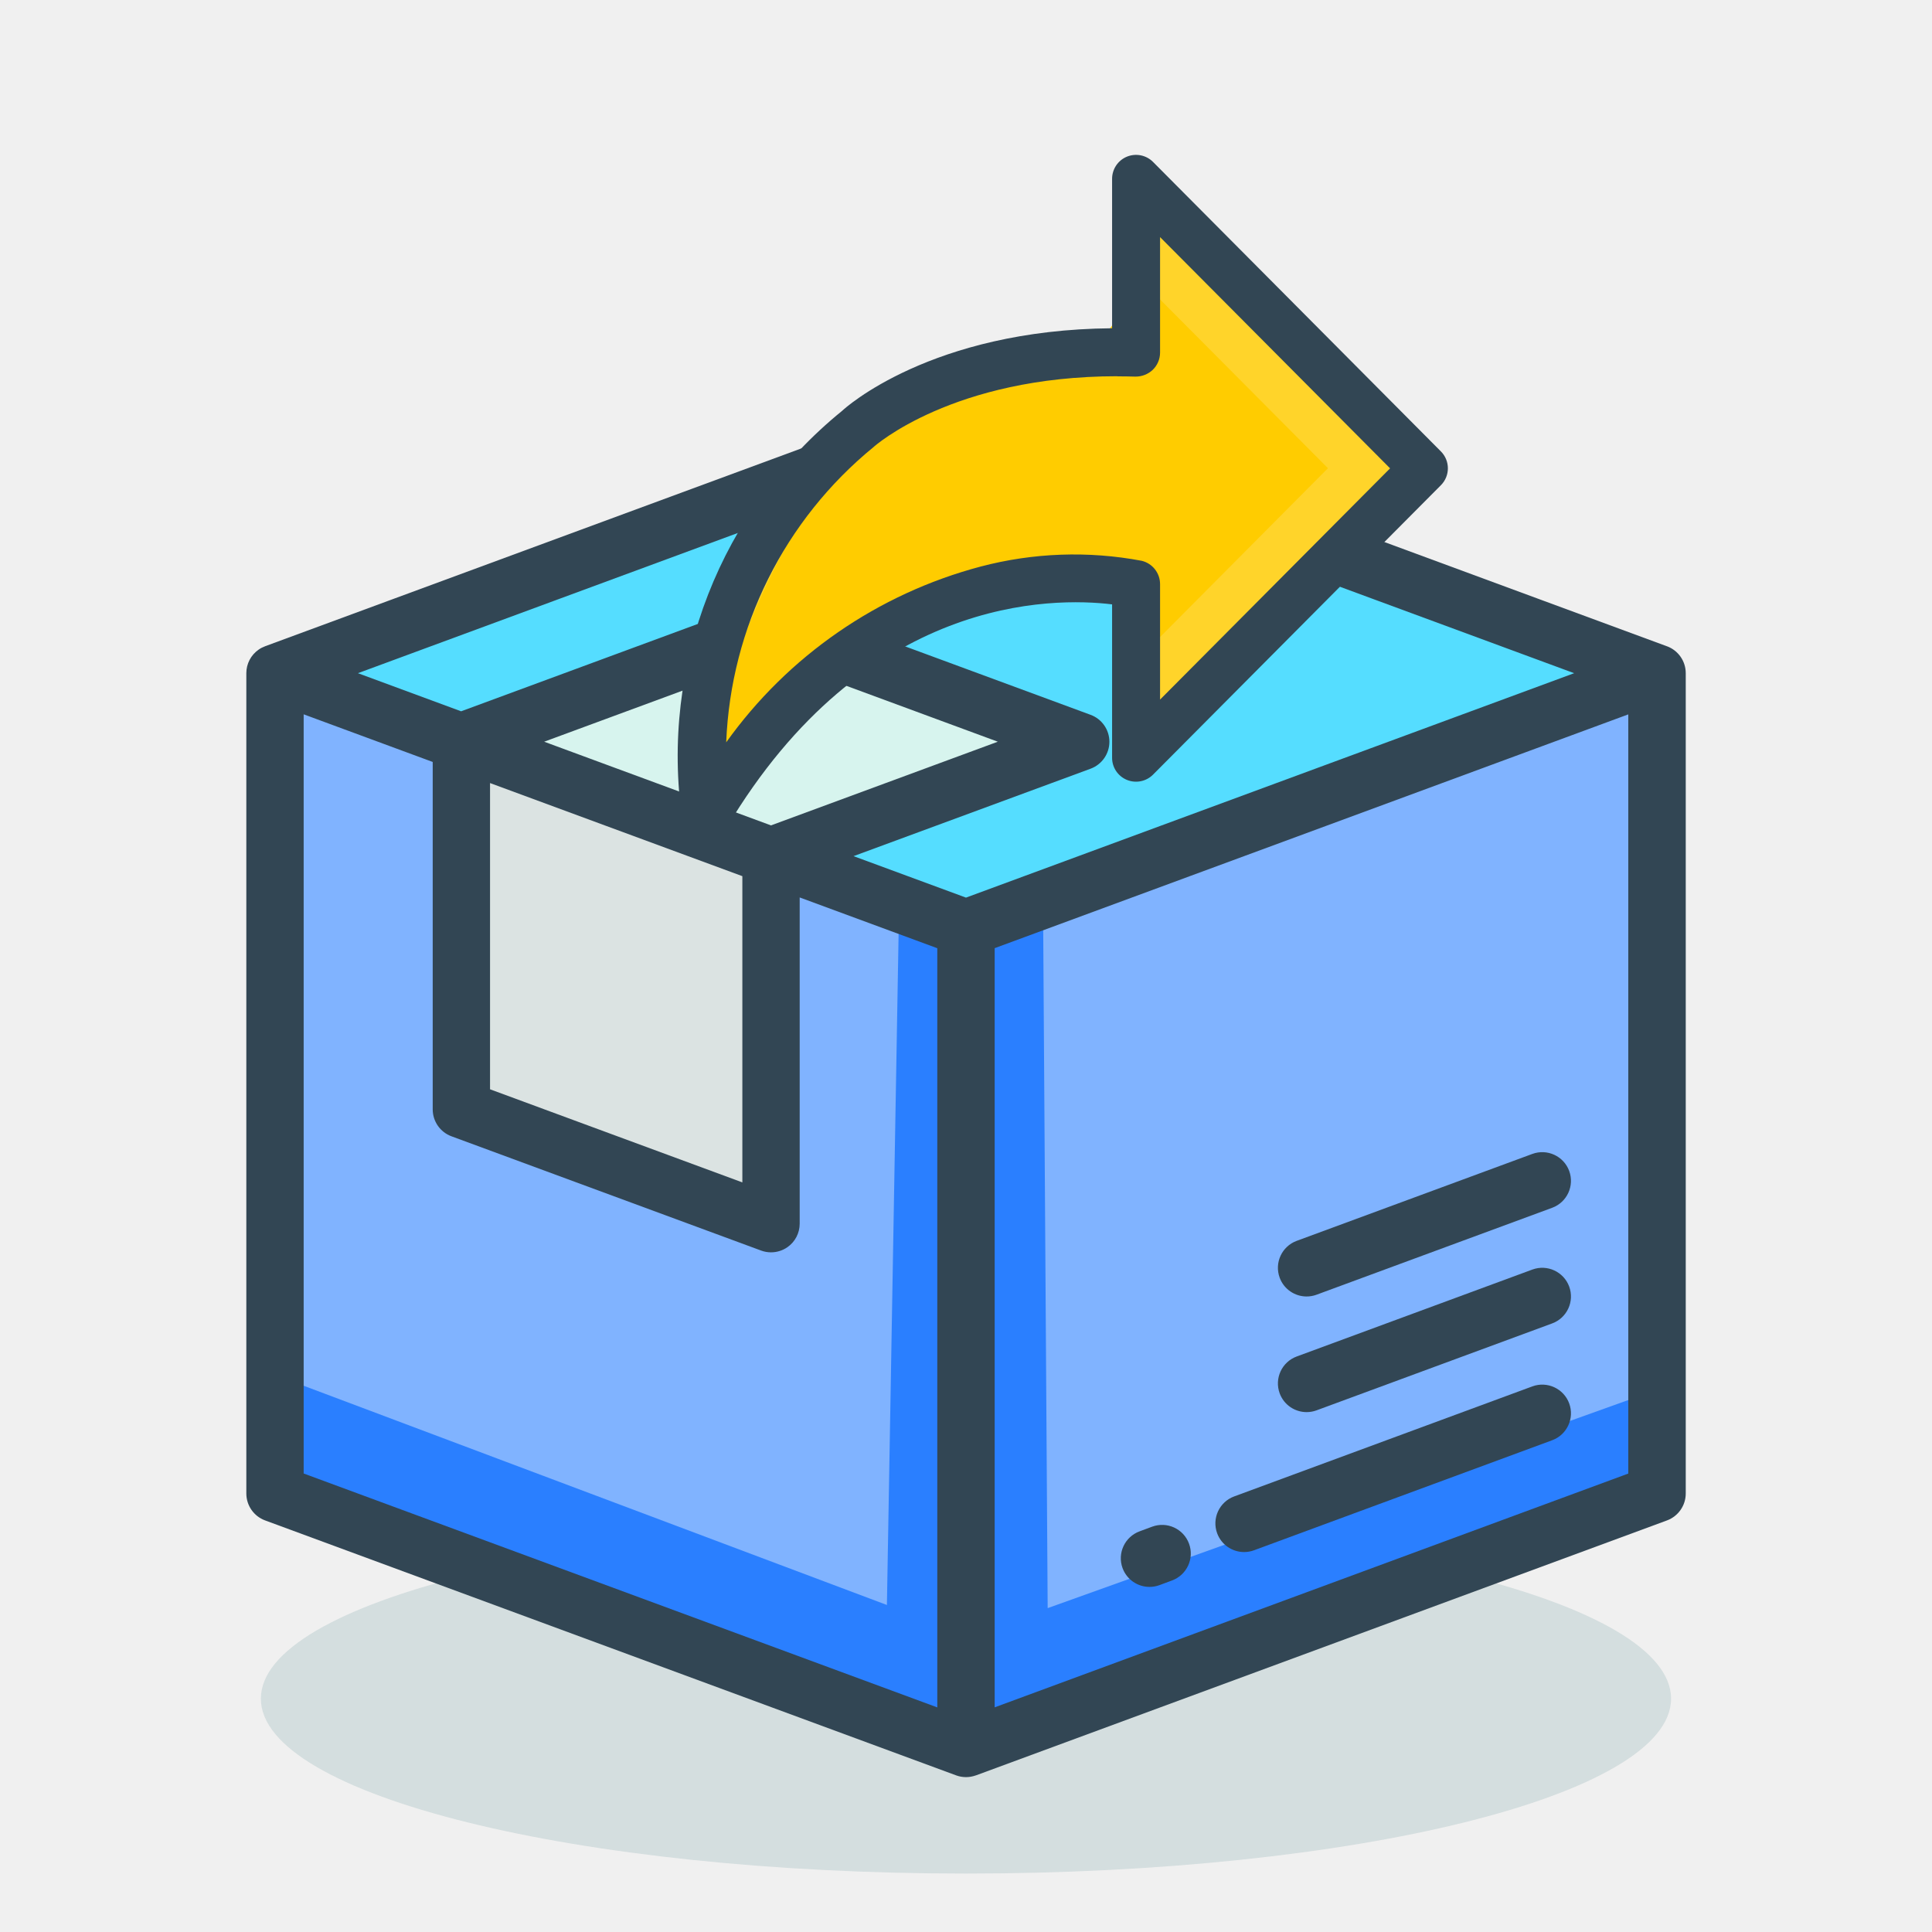
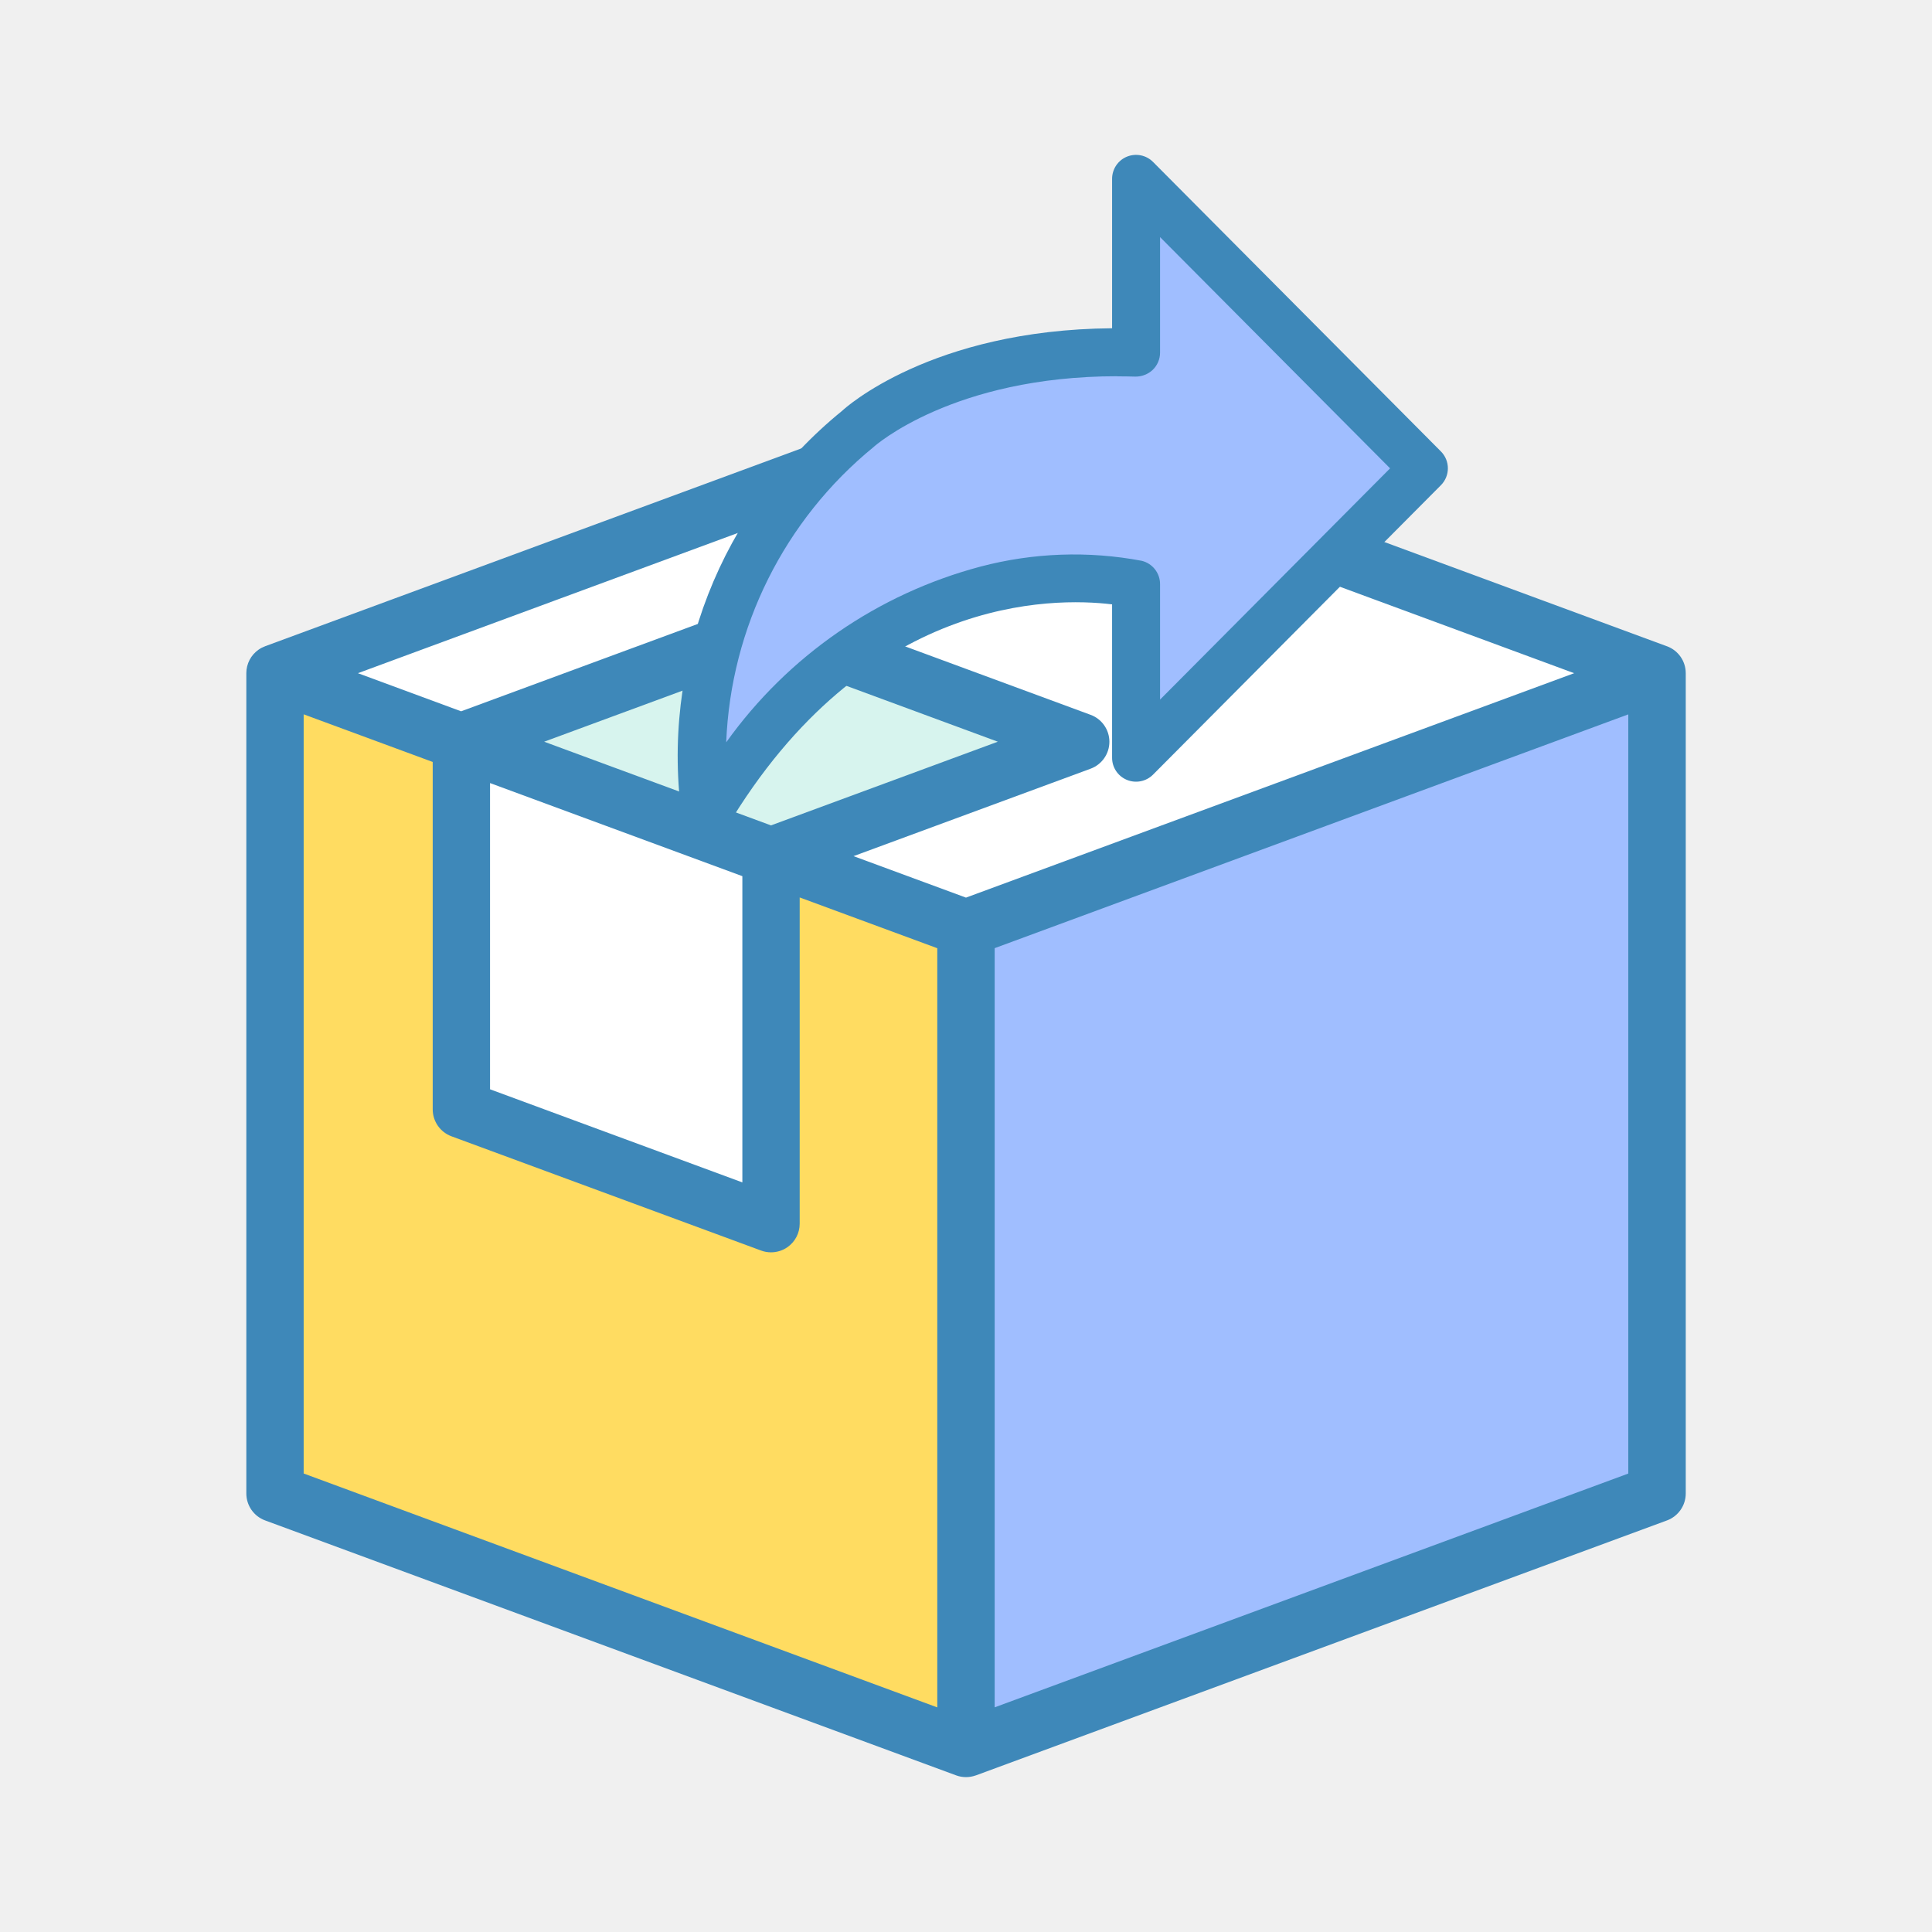
<svg xmlns="http://www.w3.org/2000/svg" width="128" height="128" viewBox="0 0 33.867 33.867" version="1.1" id="svg8">
  <defs id="defs2" />
  <g id="layer1" transform="translate(0,-263.1333)">
    <g id="g4631" transform="matrix(0.2645833,0,0,0.2645833,123.9807,233.3765)" />
    <g id="g4633" transform="matrix(0.2645833,0,0,0.2645833,123.9807,233.3765)" />
    <g id="g4635" transform="matrix(0.2645833,0,0,0.2645833,123.9807,233.3765)" />
    <g id="g4637" transform="matrix(0.2645833,0,0,0.2645833,123.9807,233.3765)" />
    <g id="g4639" transform="matrix(0.2645833,0,0,0.2645833,123.9807,233.3765)" />
    <g id="g4641" transform="matrix(0.2645833,0,0,0.2645833,123.9807,233.3765)" />
    <g id="g4643" transform="matrix(0.2645833,0,0,0.2645833,123.9807,233.3765)" />
    <g id="g4645" transform="matrix(0.2645833,0,0,0.2645833,123.9807,233.3765)" />
    <g id="g4647" transform="matrix(0.2645833,0,0,0.2645833,123.9807,233.3765)" />
    <g id="g4649" transform="matrix(0.2645833,0,0,0.2645833,123.9807,233.3765)" />
    <g id="g4651" transform="matrix(0.2645833,0,0,0.2645833,123.9807,233.3765)" />
    <g id="g4653" transform="matrix(0.2645833,0,0,0.2645833,123.9807,233.3765)" />
    <g id="g4655" transform="matrix(0.2645833,0,0,0.2645833,123.9807,233.3765)" />
    <g id="g4657" transform="matrix(0.2645833,0,0,0.2645833,123.9807,233.3765)" />
    <g id="g4659" transform="matrix(0.2645833,0,0,0.2645833,123.9807,233.3765)" />
    <g id="g5940" transform="matrix(0.2645833,0,0,0.2645833,52.3312,255.6772)" />
    <g id="g5942" transform="matrix(0.2645833,0,0,0.2645833,52.3312,255.6772)" />
    <g id="g5944" transform="matrix(0.2645833,0,0,0.2645833,52.3312,255.6772)" />
    <g id="g5946" transform="matrix(0.2645833,0,0,0.2645833,52.3312,255.6772)" />
    <g id="g5948" transform="matrix(0.2645833,0,0,0.2645833,52.3312,255.6772)" />
    <g id="g5950" transform="matrix(0.2645833,0,0,0.2645833,52.3312,255.6772)" />
    <g id="g5952" transform="matrix(0.2645833,0,0,0.2645833,52.3312,255.6772)" />
    <g id="g5954" transform="matrix(0.2645833,0,0,0.2645833,52.3312,255.6772)" />
    <g id="g5956" transform="matrix(0.2645833,0,0,0.2645833,52.3312,255.6772)" />
    <g id="g5958" transform="matrix(0.2645833,0,0,0.2645833,52.3312,255.6772)" />
    <g id="g5960" transform="matrix(0.2645833,0,0,0.2645833,52.3312,255.6772)" />
    <g id="g5962" transform="matrix(0.2645833,0,0,0.2645833,52.3312,255.6772)" />
    <g id="g5964" transform="matrix(0.2645833,0,0,0.2645833,52.3312,255.6772)" />
    <g id="g5966" transform="matrix(0.2645833,0,0,0.2645833,52.3312,255.6772)" />
    <g id="g5968" transform="matrix(0.2645833,0,0,0.2645833,52.3312,255.6772)" />
    <g id="g6342" transform="matrix(0.05223282,0,0,0.05223282,4.536288,266.078)" />
    <g id="g6344" transform="matrix(0.05223282,0,0,0.05223282,4.536288,266.078)" />
    <g id="g6346" transform="matrix(0.05223282,0,0,0.05223282,4.536288,266.078)" />
    <g id="g6348" transform="matrix(0.05223282,0,0,0.05223282,4.536288,266.078)" />
    <g id="g6350" transform="matrix(0.05223282,0,0,0.05223282,4.536288,266.078)" />
    <g id="g6352" transform="matrix(0.05223282,0,0,0.05223282,4.536288,266.078)" />
    <g id="g6354" transform="matrix(0.05223282,0,0,0.05223282,4.536288,266.078)" />
    <g id="g6356" transform="matrix(0.05223282,0,0,0.05223282,4.536288,266.078)" />
    <g id="g6358" transform="matrix(0.05223282,0,0,0.05223282,4.536288,266.078)" />
    <g id="g6360" transform="matrix(0.05223282,0,0,0.05223282,4.536288,266.078)" />
    <g id="g6362" transform="matrix(0.05223282,0,0,0.05223282,4.536288,266.078)" />
    <g id="g6364" transform="matrix(0.05223282,0,0,0.05223282,4.536288,266.078)" />
    <g id="g6366" transform="matrix(0.05223282,0,0,0.05223282,4.536288,266.078)" />
    <g id="g6368" transform="matrix(0.05223282,0,0,0.05223282,4.536288,266.078)" />
    <g id="g6370" transform="matrix(0.05223282,0,0,0.05223282,4.536288,266.078)" />
    <g id="g7291" transform="matrix(0.04735073,0,0,0.04735073,4.711943,267.7517)" />
    <g id="g7293" transform="matrix(0.04735073,0,0,0.04735073,4.711943,267.7517)" />
    <g id="g7295" transform="matrix(0.04735073,0,0,0.04735073,4.711943,267.7517)" />
    <g id="g7297" transform="matrix(0.04735073,0,0,0.04735073,4.711943,267.7517)" />
    <g id="g7299" transform="matrix(0.04735073,0,0,0.04735073,4.711943,267.7517)" />
    <g id="g7301" transform="matrix(0.04735073,0,0,0.04735073,4.711943,267.7517)" />
    <g id="g7303" transform="matrix(0.04735073,0,0,0.04735073,4.711943,267.7517)" />
    <g id="g7305" transform="matrix(0.04735073,0,0,0.04735073,4.711943,267.7517)" />
    <g id="g7307" transform="matrix(0.04735073,0,0,0.04735073,4.711943,267.7517)" />
    <g id="g7309" transform="matrix(0.04735073,0,0,0.04735073,4.711943,267.7517)" />
    <g id="g7311" transform="matrix(0.04735073,0,0,0.04735073,4.711943,267.7517)" />
    <g id="g7313" transform="matrix(0.04735073,0,0,0.04735073,4.711943,267.7517)" />
    <g id="g7315" transform="matrix(0.04735073,0,0,0.04735073,4.711943,267.7517)" />
    <g id="g7317" transform="matrix(0.04735073,0,0,0.04735073,4.711943,267.7517)" />
    <g id="g7319" transform="matrix(0.04735073,0,0,0.04735073,4.711943,267.7517)" />
    <g id="g4631-3" transform="matrix(0.2645833,0,0,0.2645833,163.6301,236.6823)" />
    <g id="g4633-4" transform="matrix(0.2645833,0,0,0.2645833,163.6301,236.6823)" />
    <g id="g4635-2" transform="matrix(0.2645833,0,0,0.2645833,163.6301,236.6823)" />
    <g id="g4637-2" transform="matrix(0.2645833,0,0,0.2645833,163.6301,236.6823)" />
    <g id="g4639-4" transform="matrix(0.2645833,0,0,0.2645833,163.6301,236.6823)" />
    <g id="g4641-5" transform="matrix(0.2645833,0,0,0.2645833,163.6301,236.6823)" />
    <g id="g4643-1" transform="matrix(0.2645833,0,0,0.2645833,163.6301,236.6823)" />
    <g id="g4645-7" transform="matrix(0.2645833,0,0,0.2645833,163.6301,236.6823)" />
    <g id="g4647-5" transform="matrix(0.2645833,0,0,0.2645833,163.6301,236.6823)" />
    <g id="g4649-7" transform="matrix(0.2645833,0,0,0.2645833,163.6301,236.6823)" />
    <g id="g4651-1" transform="matrix(0.2645833,0,0,0.2645833,163.6301,236.6823)" />
    <g id="g4653-6" transform="matrix(0.2645833,0,0,0.2645833,163.6301,236.6823)" />
    <g id="g4655-9" transform="matrix(0.2645833,0,0,0.2645833,163.6301,236.6823)" />
    <g id="g4657-8" transform="matrix(0.2645833,0,0,0.2645833,163.6301,236.6823)" />
    <g id="g4659-1" transform="matrix(0.2645833,0,0,0.2645833,163.6301,236.6823)" />
    <g id="g5940-3" transform="matrix(0.2645833,0,0,0.2645833,91.98059,258.9829)" />
    <g id="g5942-3" transform="matrix(0.2645833,0,0,0.2645833,91.98059,258.9829)" />
    <g id="g5944-3" transform="matrix(0.2645833,0,0,0.2645833,91.98059,258.9829)" />
    <g id="g5946-7" transform="matrix(0.2645833,0,0,0.2645833,91.98059,258.9829)" />
    <g id="g5948-9" transform="matrix(0.2645833,0,0,0.2645833,91.98059,258.9829)" />
    <g id="g5950-8" transform="matrix(0.2645833,0,0,0.2645833,91.98059,258.9829)" />
    <g id="g5952-6" transform="matrix(0.2645833,0,0,0.2645833,91.98059,258.9829)" />
    <g id="g5954-7" transform="matrix(0.2645833,0,0,0.2645833,91.98059,258.9829)" />
    <g id="g5956-0" transform="matrix(0.2645833,0,0,0.2645833,91.98059,258.9829)" />
    <g id="g5958-4" transform="matrix(0.2645833,0,0,0.2645833,91.98059,258.9829)" />
    <g id="g5960-8" transform="matrix(0.2645833,0,0,0.2645833,91.98059,258.9829)" />
    <g id="g5962-4" transform="matrix(0.2645833,0,0,0.2645833,91.98059,258.9829)" />
    <g id="g5964-8" transform="matrix(0.2645833,0,0,0.2645833,91.98059,258.9829)" />
    <g id="g5966-1" transform="matrix(0.2645833,0,0,0.2645833,91.98059,258.9829)" />
    <g id="g5968-6" transform="matrix(0.2645833,0,0,0.2645833,91.98059,258.9829)" />
    <g id="g9107" transform="matrix(0.05143118,0,0,0.05143118,3.870571,266.0072)" />
    <g id="g9109" transform="matrix(0.05143118,0,0,0.05143118,3.870571,266.0072)" />
    <g id="g9111" transform="matrix(0.05143118,0,0,0.05143118,3.870571,266.0072)" />
    <g id="g9113" transform="matrix(0.05143118,0,0,0.05143118,3.870571,266.0072)" />
    <g id="g9115" transform="matrix(0.05143118,0,0,0.05143118,3.870571,266.0072)" />
    <g id="g9117" transform="matrix(0.05143118,0,0,0.05143118,3.870571,266.0072)" />
    <g id="g9119" transform="matrix(0.05143118,0,0,0.05143118,3.870571,266.0072)" />
    <g id="g9121" transform="matrix(0.05143118,0,0,0.05143118,3.870571,266.0072)" />
    <g id="g9123" transform="matrix(0.05143118,0,0,0.05143118,3.870571,266.0072)" />
    <g id="g9125" transform="matrix(0.05143118,0,0,0.05143118,3.870571,266.0072)" />
    <g id="g9127" transform="matrix(0.05143118,0,0,0.05143118,3.870571,266.0072)" />
    <g id="g9129" transform="matrix(0.05143118,0,0,0.05143118,3.870571,266.0072)" />
    <g id="g9131" transform="matrix(0.05143118,0,0,0.05143118,3.870571,266.0072)" />
    <g id="g9133" transform="matrix(0.05143118,0,0,0.05143118,3.870571,266.0072)" />
    <g id="g9135" transform="matrix(0.05143118,0,0,0.05143118,3.870571,266.0072)" />
-     <g id="g16595">
-       <ellipse id="ellipse1076" ry="3.066" rx="12.36" cy="292.91" cx="16.933" style="opacity:0.5;fill:#b8cbcd;stroke-width:0.065;enable-background:new" />
+     <g id="g939">
      <rect ry="0" y="263.133" x="0" height="33.867" width="33.867" id="rect1218" style="opacity:0;fill:#ff5555;fill-opacity:1;stroke:none;stroke-width:0.295;stroke-linecap:round;stroke-miterlimit:4;stroke-dasharray:none;stroke-dashoffset:0;stroke-opacity:1" />
-       <g transform="translate(-0.1458715,0.8307055)" id="g16574">
-         <g id="g10516" transform="translate(0,1.058333)">
-           <polygon transform="matrix(0.04927802,0,0,0.04927802,4.464032,267.6196)" style="fill:#80b3ff" points="256,492.601 10.199,401.903 10.199,110.097 256,200.794 " id="polygon9671" />
-           <polygon transform="matrix(0.04927802,0,0,0.04927802,4.464032,267.6196)" style="fill:#80b3ff" points="256,492.601 501.801,401.903 501.801,110.097 256,200.794 " id="polygon9673" />
-           <polygon transform="matrix(0.04927802,0,0,0.04927802,4.464032,267.6196)" style="fill:#55ddff" points="501.801,110.097 256,200.794 10.199,110.097 256,19.4 " id="polygon9675" />
-           <polygon transform="matrix(0.04927802,0,0,0.04927802,4.464032,267.6196)" style="fill:#dbe3e2" points="186.645,305.889 76.494,265.245 76.494,134.477 186.645,175.121 " id="polygon9679" />
-           <polygon transform="matrix(0.04927802,0,0,0.04927802,4.464032,267.6196)" style="fill:#d7f4ee" points="296.797,134.477 186.645,175.121 76.494,134.477 186.645,93.833 " id="polygon9681" />
-           <path id="path9764" d="m 5.033,285.372 10.66,4.007 0.213,-12.23 2.524,-0.045 0.081,12.33 10.483,-3.757 0.197,1.746 L 17.079,291.894 4.967,287.425 Z" style="fill:#2a7fff;stroke:none;stroke-width:0.265px;stroke-linecap:butt;stroke-linejoin:miter;stroke-opacity:1" />
-           <path style="fill:#324654;fill-opacity:1;stroke-width:0.049" d="m 27.007,285.547 -5.227,1.929 c -0.26,0.096 -0.394,0.385 -0.298,0.646 0.075,0.203 0.267,0.329 0.472,0.329 0.058,0 0.117,-0.01 0.174,-0.031 l 5.227,-1.929 c 0.26,-0.096 0.394,-0.385 0.298,-0.646 -0.096,-0.26 -0.385,-0.394 -0.646,-0.298 z" id="path9685" />
-           <path style="fill:#324654;fill-opacity:1;stroke-width:0.049" d="m 20.343,288.006 -0.221,0.082 c -0.26,0.096 -0.394,0.385 -0.298,0.645 0.075,0.203 0.267,0.329 0.472,0.329 0.058,0 0.117,-0.01 0.174,-0.031 l 0.221,-0.082 c 0.26,-0.096 0.394,-0.385 0.298,-0.645 -0.096,-0.261 -0.385,-0.394 -0.646,-0.298 z" id="path9687" />
-           <path style="fill:#324654;fill-opacity:1;stroke-width:0.049" d="m 27.007,283.499 -4.131,1.524 c -0.26,0.096 -0.394,0.385 -0.298,0.646 0.075,0.203 0.267,0.329 0.472,0.329 0.058,0 0.117,-0.01 0.174,-0.031 l 4.131,-1.524 c 0.26,-0.096 0.394,-0.385 0.298,-0.646 -0.096,-0.26 -0.385,-0.394 -0.646,-0.298 z" id="path9689" />
-           <path style="fill:#324654;fill-opacity:1;stroke-width:0.049" d="m 27.007,281.472 -4.131,1.524 c -0.26,0.096 -0.394,0.385 -0.298,0.646 0.075,0.203 0.267,0.329 0.472,0.329 0.058,0 0.117,-0.01 0.174,-0.031 l 4.131,-1.524 c 0.26,-0.096 0.394,-0.385 0.298,-0.646 -0.096,-0.26 -0.385,-0.394 -0.646,-0.298 z" id="path9691" />
-           <path style="fill:#324654;fill-opacity:1;stroke-width:0.049" d="m 29.366,272.573 -12.113,-4.469 c -0.112,-0.041 -0.236,-0.041 -0.348,0 l -12.113,4.469 -9.85e-5,4e-4 c -0.04,0.015 -0.078,0.034 -0.113,0.059 -0.135,0.094 -0.215,0.248 -0.215,0.412 v 14.38 c 0,0.21 0.131,0.399 0.329,0.472 l 12.113,4.469 c 0.056,0.021 0.115,0.031 0.174,0.031 0.059,0 0.118,-0.011 0.174,-0.031 l 1.97e-4,2.9e-4 12.113,-4.469 c 0.197,-0.073 0.329,-0.261 0.329,-0.472 V 273.045 c 0,-0.211 -0.131,-0.399 -0.329,-0.472 z m -20.63,2.398 4.423,1.632 v 5.368 l -4.423,-1.632 z m 4.925,0.742 -3.976,-1.467 3.976,-1.467 3.976,1.467 z m 3.418,-6.602 10.661,3.934 -10.661,3.934 -1.971,-0.727 4.156,-1.533 c 0.197,-0.073 0.329,-0.261 0.329,-0.472 0,-0.21 -0.131,-0.399 -0.329,-0.472 l -5.428,-2.003 c -0.112,-0.041 -0.236,-0.041 -0.348,0 l -5.259,1.941 -1.809,-0.668 z m -11.61,4.655 2.262,0.835 v 6.09 c 0,0.21 0.131,0.399 0.329,0.472 l 5.428,2.003 c 0.056,0.021 0.115,0.031 0.174,0.031 0.101,0 0.202,-0.031 0.287,-0.09 0.135,-0.094 0.215,-0.248 0.215,-0.412 v -5.719 l 2.412,0.89 v 13.308 L 5.469,287.074 Z m 12.113,17.407 v -13.308 l 11.107,-4.098 v 13.308 z" id="path9693" />
-         </g>
-         <g id="g1883" transform="matrix(1.133256,0,0,1.133256,-2.21113,-34.14411)">
-           <path style="fill:#ffd42a;fill-opacity:1;stroke-width:0.041" d="m 19.653,267.04 v -2.686 l 4.452,4.476 -4.452,4.476 v -2.686 c 0,0 -3.954,-0.957 -6.654,3.581 -0.311,-2.263 0.576,-4.525 2.343,-5.973 0,0 1.366,-1.278 4.311,-1.189 z" id="path1675" />
-           <path style="fill:#ffcc00;stroke-width:0.041" d="m 19.593,265.787 c -0.181,0.988 -0.619,1.342 -1.734,1.535 -0.221,0.039 -0.439,0.09 -0.655,0.151 -0.032,0.022 -0.067,0.039 -0.104,0.051 -0.094,0.025 -0.185,0.047 -0.278,0.07 -0.865,0.329 -1.608,0.914 -2.131,1.678 -0.851,1.326 -1.435,2.807 -1.717,4.358 1.992,-1.734 4.336,-3.138 4.984,-3.045 0.477,-0.176 1.01,-0.102 1.421,0.197 0.261,0.225 0.41,0.552 0.41,0.897 l 2.832,-2.848 z" id="path1677" />
-           <path id="path1679" d="m 12.998,274.574 c -0.021,-3e-5 -0.043,-0.002 -0.064,-0.005 -0.152,-0.027 -0.271,-0.144 -0.3,-0.295 -0.348,-2.397 0.59,-4.801 2.47,-6.329 0.042,-0.041 1.376,-1.256 4.178,-1.279 v -2.311 c -1.24e-4,-0.15 0.09,-0.286 0.229,-0.343 0.139,-0.057 0.299,-0.025 0.405,0.082 l 4.452,4.477 c 0.144,0.145 0.144,0.378 0,0.523 l -4.452,4.476 c -0.106,0.107 -0.266,0.139 -0.405,0.082 -0.139,-0.057 -0.23,-0.193 -0.229,-0.343 v -2.372 c -0.917,-0.112 -3.823,-0.141 -5.965,3.457 -0.067,0.112 -0.188,0.181 -0.319,0.181 z m 6.367,-7.166 c -2.546,0 -3.76,1.083 -3.772,1.095 -1.379,1.126 -2.209,2.789 -2.28,4.568 0.955,-1.337 2.347,-2.298 3.936,-2.719 0.813,-0.214 1.664,-0.245 2.491,-0.089 0.166,0.04 0.284,0.189 0.284,0.361 v 1.786 l 3.558,-3.577 -3.558,-3.577 v 1.787 c 4.1e-5,0.1 -0.041,0.196 -0.113,0.266 -0.073,0.069 -0.169,0.106 -0.27,0.105 -0.093,-0.003 -0.186,-0.004 -0.276,-0.004 z" style="fill:#324654;fill-opacity:1;stroke-width:0.041" />
-         </g>
+       <g transform="translate(-0.1458715,1.889039)" id="g10516">
+         <polygon id="polygon9671" points="256,492.601 10.199,401.903 10.199,110.097 256,200.794 " style="fill:#ffdc61;fill-opacity:1" transform="matrix(0.04927802,0,0,0.04927802,4.464032,267.6196)" />
+         <polygon id="polygon9673" points="256,492.601 501.801,401.903 501.801,110.097 256,200.794 " style="fill:#a0beff;fill-opacity:1" transform="matrix(0.04927802,0,0,0.04927802,4.464032,267.6196)" />
+         <polygon id="polygon9675" points="501.801,110.097 256,200.794 10.199,110.097 256,19.4 " style="fill:#ffffff" transform="matrix(0.04927802,0,0,0.04927802,4.464032,267.6196)" />
+         <polygon id="polygon9679" points="186.645,305.889 76.494,265.245 76.494,134.477 186.645,175.121 " style="fill:#ffffff" transform="matrix(0.04927802,0,0,0.04927802,4.464032,267.6196)" />
+         <polygon id="polygon9681" points="296.797,134.477 186.645,175.121 76.494,134.477 186.645,93.833 " style="fill:#d7f4ee" transform="matrix(0.04927802,0,0,0.04927802,4.464032,267.6196)" />
+         <path id="path9693" d="m 29.366,272.573 -12.113,-4.469 c -0.112,-0.041 -0.236,-0.041 -0.348,0 l -12.113,4.469 -9.85e-5,4e-4 c -0.04,0.015 -0.078,0.034 -0.113,0.059 -0.135,0.094 -0.215,0.248 -0.215,0.412 v 14.38 c 0,0.21 0.131,0.399 0.329,0.472 l 12.113,4.469 c 0.056,0.021 0.115,0.031 0.174,0.031 0.059,0 0.118,-0.011 0.174,-0.031 l 1.97e-4,2.9e-4 12.113,-4.469 c 0.197,-0.073 0.329,-0.261 0.329,-0.472 V 273.045 c 0,-0.211 -0.131,-0.399 -0.329,-0.472 z m -20.63,2.398 4.423,1.632 v 5.368 l -4.423,-1.632 z m 4.925,0.742 -3.976,-1.467 3.976,-1.467 3.976,1.467 z m 3.418,-6.602 10.661,3.934 -10.661,3.934 -1.971,-0.727 4.156,-1.533 c 0.197,-0.073 0.329,-0.261 0.329,-0.472 0,-0.21 -0.131,-0.399 -0.329,-0.472 l -5.428,-2.003 c -0.112,-0.041 -0.236,-0.041 -0.348,0 l -5.259,1.941 -1.809,-0.668 z m -11.61,4.655 2.262,0.835 v 6.09 c 0,0.21 0.131,0.399 0.329,0.472 l 5.428,2.003 c 0.056,0.021 0.115,0.031 0.174,0.031 0.101,0 0.202,-0.031 0.287,-0.09 0.135,-0.094 0.215,-0.248 0.215,-0.412 v -5.719 l 2.412,0.89 v 13.308 L 5.469,287.074 Z m 12.113,17.407 v -13.308 l 11.107,-4.098 v 13.308 z" style="fill:#3e88b9;fill-opacity:1;stroke-width:0.049" />
+       </g>
+       <g transform="matrix(1.133256,0,0,1.133256,-2.357002,-33.3134)" id="g1883">
+         <path id="path1675" d="m 19.653,267.04 v -2.686 l 4.452,4.476 -4.452,4.476 v -2.686 c 0,0 -3.954,-0.957 -6.654,3.581 -0.311,-2.263 0.576,-4.525 2.343,-5.973 0,0 1.366,-1.278 4.311,-1.189 z" style="fill:#a0beff;fill-opacity:1;stroke-width:0.041" />
+         <path style="fill:#3e88b9;fill-opacity:1;stroke-width:0.041" d="m 12.998,274.574 c -0.021,-3e-5 -0.043,-0.002 -0.064,-0.005 -0.152,-0.027 -0.271,-0.144 -0.3,-0.295 -0.348,-2.397 0.59,-4.801 2.47,-6.329 0.042,-0.041 1.376,-1.256 4.178,-1.279 v -2.311 c -1.24e-4,-0.15 0.09,-0.286 0.229,-0.343 0.139,-0.057 0.299,-0.025 0.405,0.082 l 4.452,4.477 c 0.144,0.145 0.144,0.378 0,0.523 l -4.452,4.476 c -0.106,0.107 -0.266,0.139 -0.405,0.082 -0.139,-0.057 -0.23,-0.193 -0.229,-0.343 v -2.372 c -0.917,-0.112 -3.823,-0.141 -5.965,3.457 -0.067,0.112 -0.188,0.181 -0.319,0.181 z m 6.367,-7.166 c -2.546,0 -3.76,1.083 -3.772,1.095 -1.379,1.126 -2.209,2.789 -2.28,4.568 0.955,-1.337 2.347,-2.298 3.936,-2.719 0.813,-0.214 1.664,-0.245 2.491,-0.089 0.166,0.04 0.284,0.189 0.284,0.361 v 1.786 l 3.558,-3.577 -3.558,-3.577 v 1.787 c 4.1e-5,0.1 -0.041,0.196 -0.113,0.266 -0.073,0.069 -0.169,0.106 -0.27,0.105 -0.093,-0.003 -0.186,-0.004 -0.276,-0.004 z" id="path1679" />
      </g>
    </g>
  </g>
</svg>
